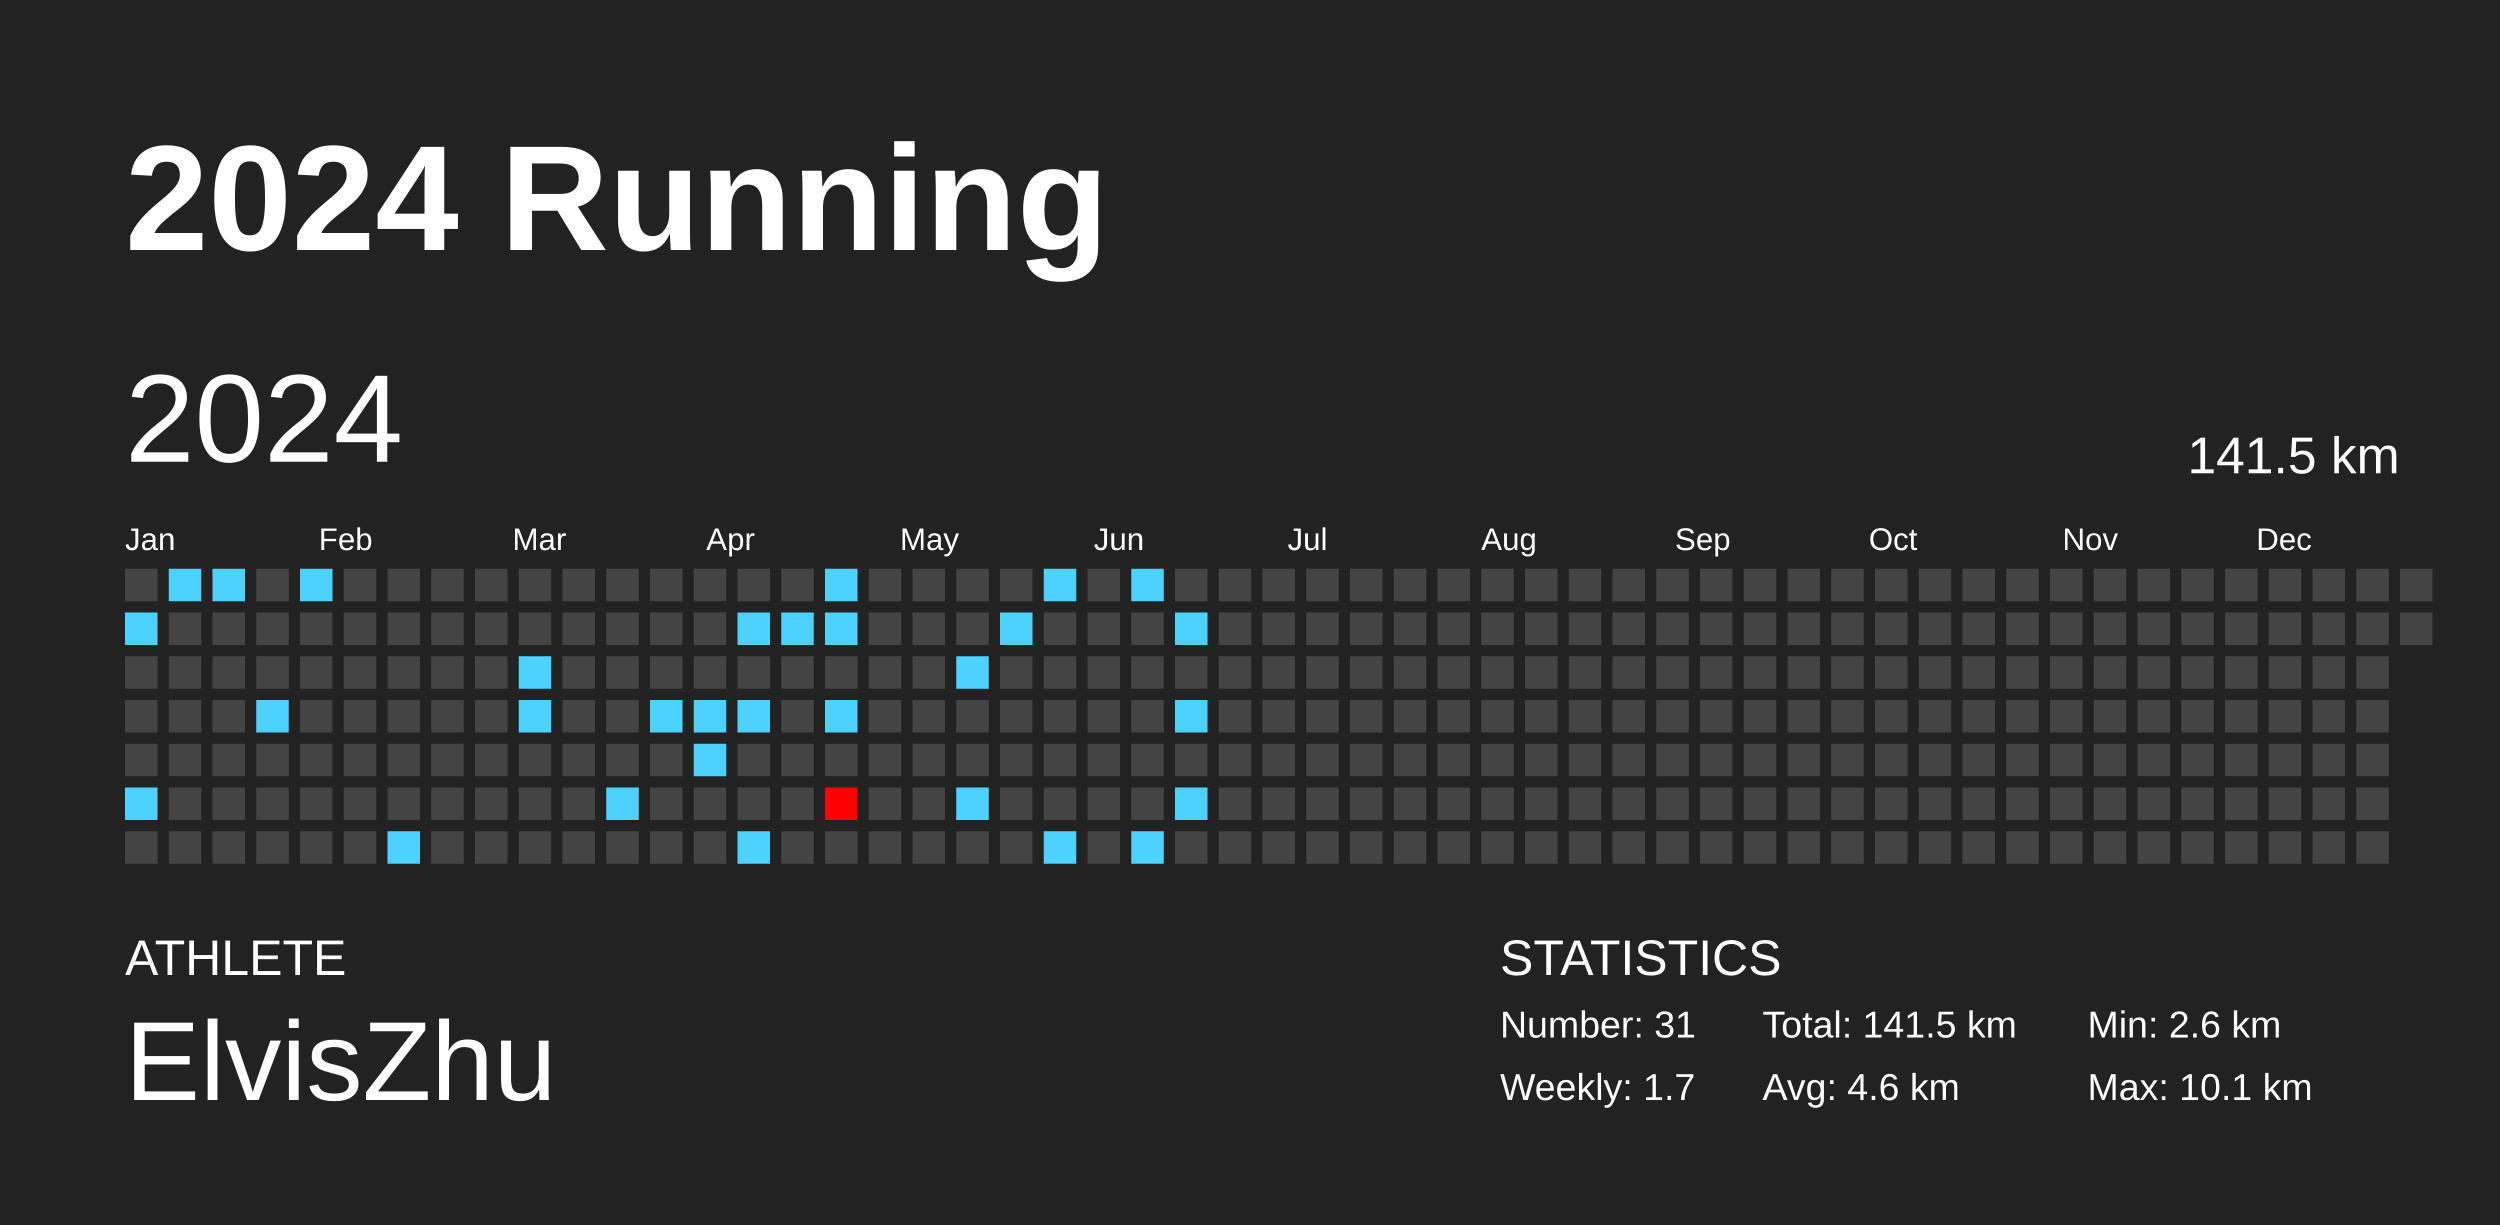
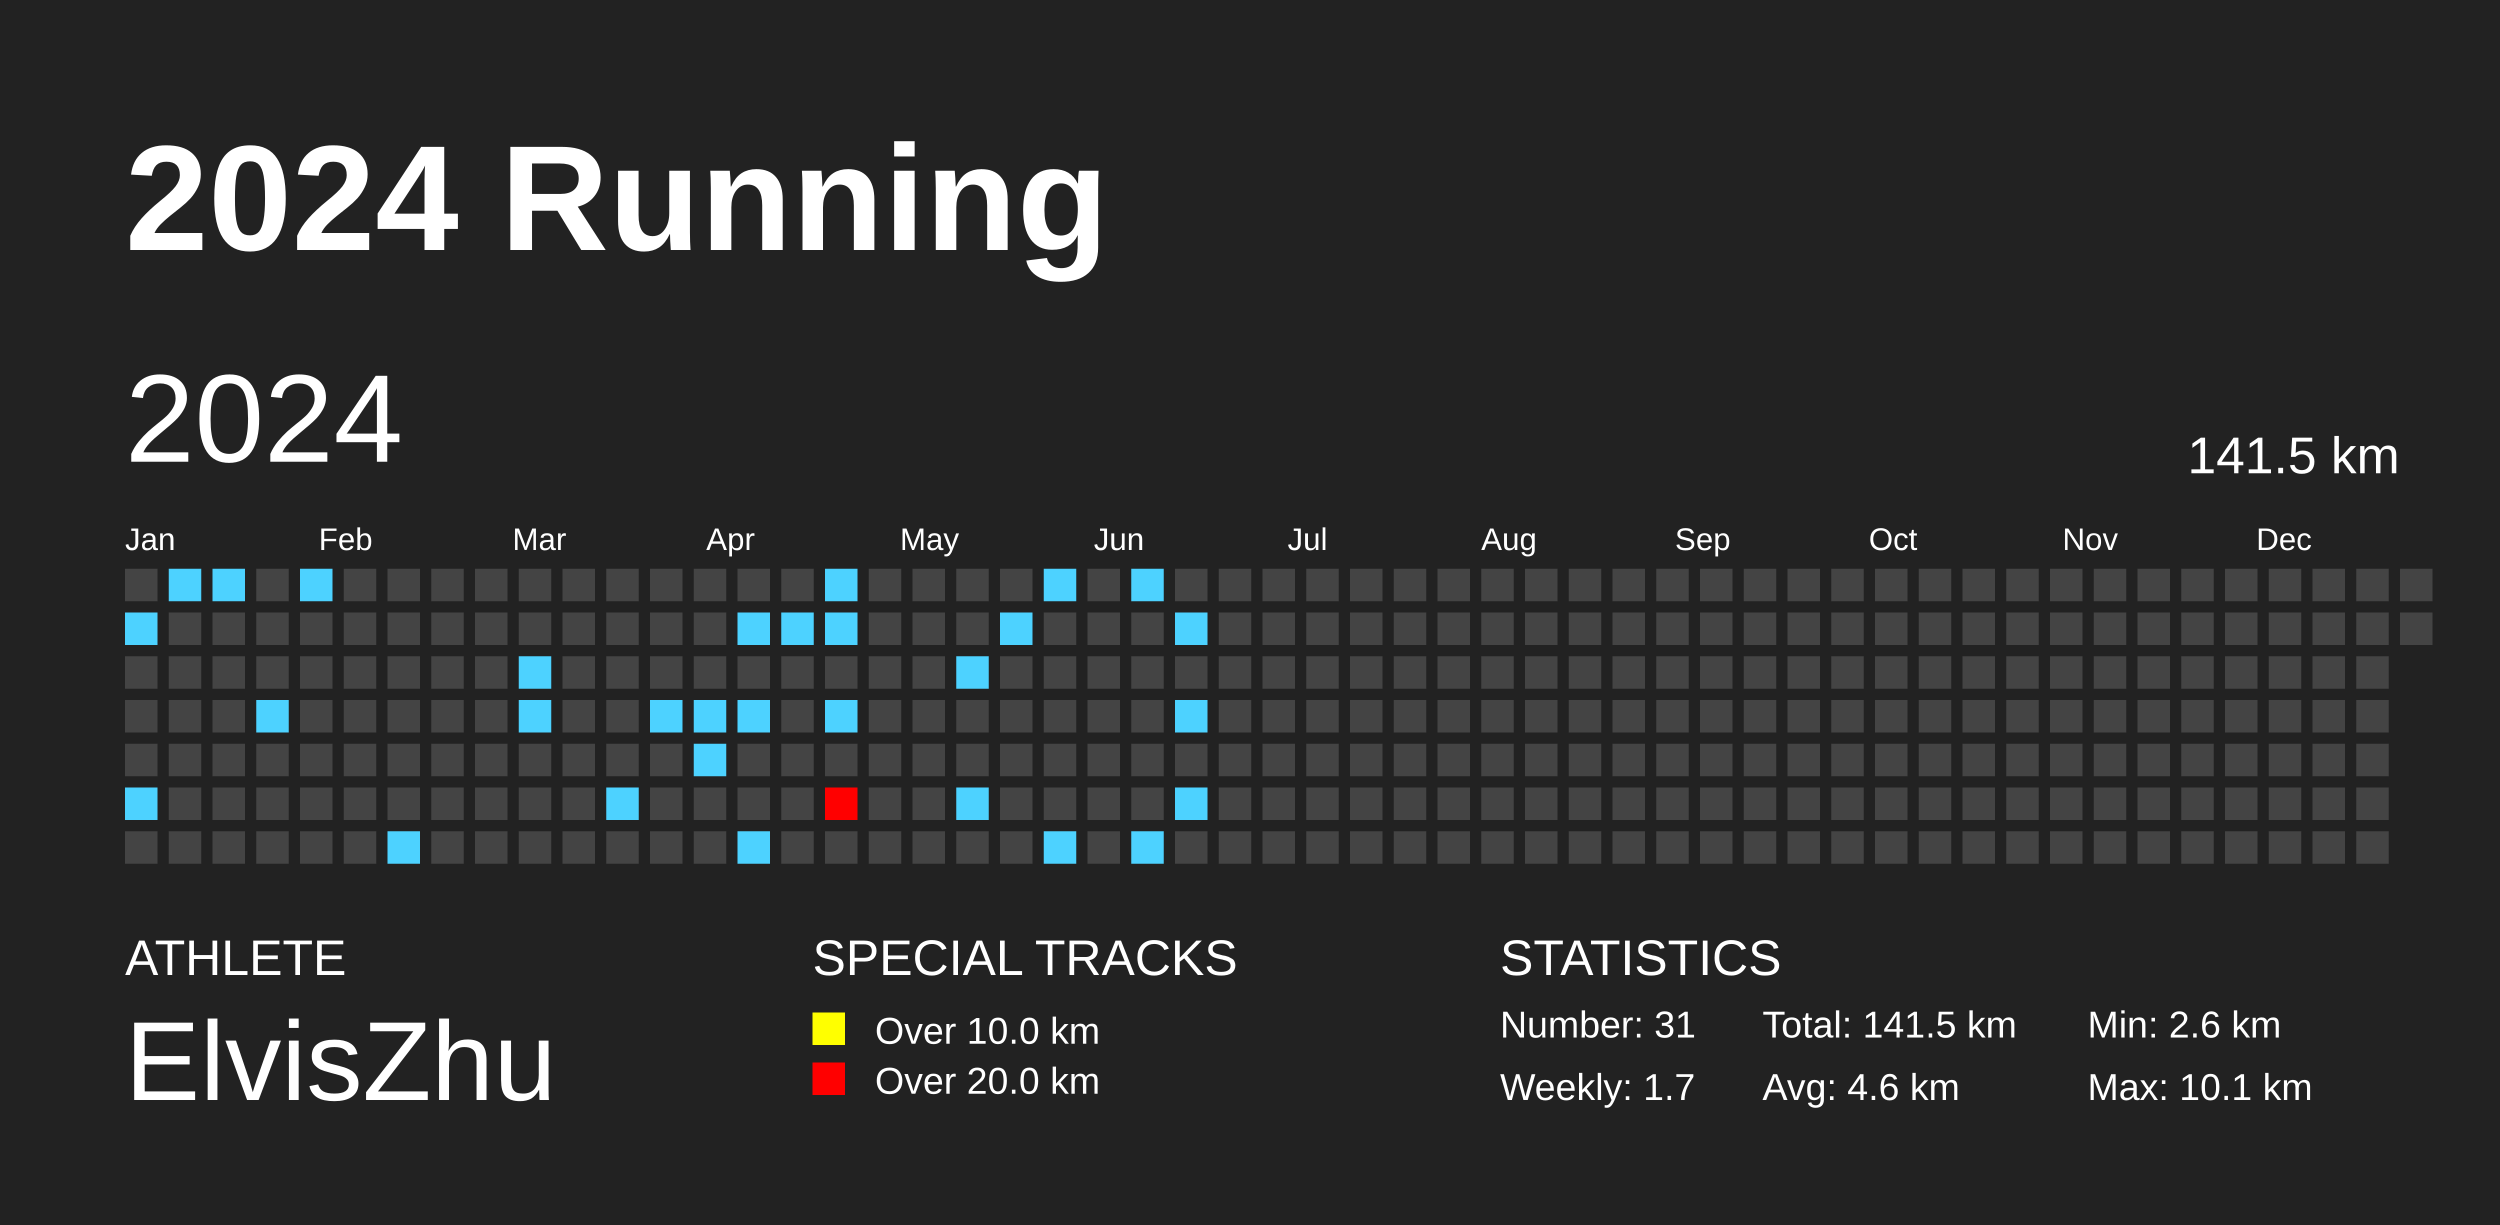
<svg xmlns="http://www.w3.org/2000/svg" baseProfile="full" height="98mm" version="1.1" viewBox="0,0,200,98" width="200mm">
  <defs />
  <rect fill="#222222" height="98" width="200" x="0" y="0" />
  <text fill="#FFFFFF" style="font-size:12px; font-family:Arial; font-weight:bold;" x="10" y="20">2024 Running</text>
  <text fill="#FFFFFF" style="font-size:4px; font-family:Arial" x="10" y="78">ATHLETE</text>
  <text fill="#FFFFFF" style="font-size:9px; font-family:Arial" x="10" y="88">ElvisZhu</text>
+   <text fill="#FFFFFF" style="font-size:4px; font-family:Arial" x="65" y="78">SPECIAL TRACKS</text>
+   <rect fill="yellow" height="2.6" width="2.6" x="65" y="81" />
+   <text fill="#FFFFFF" style="font-size:3px; font-family:Arial" x="70" y="83.5">Over 10.0 km</text>
+   <rect fill="red" height="2.6" width="2.6" x="65" y="85" />
+   <text fill="#FFFFFF" style="font-size:3px; font-family:Arial" x="70" y="87.5">Over 20.0 km</text>
  <text fill="#FFFFFF" style="font-size:4px; font-family:Arial" x="120" y="78">STATISTICS</text>
  <text fill="#FFFFFF" style="font-size:3px; font-family:Arial" x="120" y="83">Number: 31</text>
  <text fill="#FFFFFF" style="font-size:3px; font-family:Arial" x="120" y="88">Weekly: 1.7</text>
  <text fill="#FFFFFF" style="font-size:3px; font-family:Arial" x="141" y="83">Total: 141.5 km</text>
  <text fill="#FFFFFF" style="font-size:3px; font-family:Arial" x="141" y="88">Avg: 4.6 km</text>
  <text fill="#FFFFFF" style="font-size:3px; font-family:Arial" x="167" y="83">Min: 2.6 km</text>
  <text fill="#FFFFFF" style="font-size:3px; font-family:Arial" x="167" y="88">Max: 10.1 km</text>
  <text dominant-baseline="hanging" fill="#FFFFFF" style="font-size:10.0px; font-family:Arial;" x="10" y="30">2024</text>
  <text dominant-baseline="hanging" fill="#FFFFFF" style="font-size:4.125px; font-family:Arial;" x="175" y="35">141.5 km</text>
  <text fill="#FFFFFF" style="font-size:2.5px; font-family:Arial" x="10.0" y="44">Jan</text>
  <text fill="#FFFFFF" style="font-size:2.5px; font-family:Arial" x="25.5" y="44">Feb</text>
  <text fill="#FFFFFF" style="font-size:2.5px; font-family:Arial" x="41.0" y="44">Mar</text>
  <text fill="#FFFFFF" style="font-size:2.5px; font-family:Arial" x="56.5" y="44">Apr</text>
  <text fill="#FFFFFF" style="font-size:2.5px; font-family:Arial" x="72.0" y="44">May</text>
  <text fill="#FFFFFF" style="font-size:2.5px; font-family:Arial" x="87.5" y="44">Jun</text>
  <text fill="#FFFFFF" style="font-size:2.5px; font-family:Arial" x="103.0" y="44">Jul</text>
  <text fill="#FFFFFF" style="font-size:2.5px; font-family:Arial" x="118.5" y="44">Aug</text>
  <text fill="#FFFFFF" style="font-size:2.5px; font-family:Arial" x="134.0" y="44">Sep</text>
  <text fill="#FFFFFF" style="font-size:2.5px; font-family:Arial" x="149.5" y="44">Oct</text>
  <text fill="#FFFFFF" style="font-size:2.5px; font-family:Arial" x="165.0" y="44">Nov</text>
  <text fill="#FFFFFF" style="font-size:2.5px; font-family:Arial" x="180.5" y="44">Dec</text>
  <rect fill="#444444" height="2.6" width="2.6" x="10.0" y="45.5" />
  <rect fill="#4dd2ff" height="2.6" width="2.6" x="10.0" y="49.0" />
  <rect fill="#444444" height="2.6" width="2.6" x="10.0" y="52.5" />
  <rect fill="#444444" height="2.6" width="2.6" x="10.0" y="56.0" />
  <rect fill="#444444" height="2.6" width="2.6" x="10.0" y="59.5" />
  <rect fill="#4dd2ff" height="2.6" width="2.6" x="10.0" y="63.0" />
  <rect fill="#444444" height="2.6" width="2.6" x="10.0" y="66.5" />
  <rect fill="#4dd2ff" height="2.6" width="2.6" x="13.5" y="45.5" />
  <rect fill="#444444" height="2.6" width="2.6" x="13.5" y="49.0" />
  <rect fill="#444444" height="2.6" width="2.6" x="13.5" y="52.5" />
  <rect fill="#444444" height="2.6" width="2.6" x="13.5" y="56.0" />
  <rect fill="#444444" height="2.6" width="2.6" x="13.5" y="59.5" />
  <rect fill="#444444" height="2.6" width="2.6" x="13.5" y="63.0" />
  <rect fill="#444444" height="2.6" width="2.6" x="13.5" y="66.5" />
  <rect fill="#4dd2ff" height="2.6" width="2.6" x="17.0" y="45.5" />
  <rect fill="#444444" height="2.6" width="2.6" x="17.0" y="49.0" />
  <rect fill="#444444" height="2.6" width="2.6" x="17.0" y="52.5" />
  <rect fill="#444444" height="2.6" width="2.6" x="17.0" y="56.0" />
  <rect fill="#444444" height="2.6" width="2.6" x="17.0" y="59.5" />
  <rect fill="#444444" height="2.6" width="2.6" x="17.0" y="63.0" />
  <rect fill="#444444" height="2.6" width="2.6" x="17.0" y="66.5" />
  <rect fill="#444444" height="2.6" width="2.6" x="20.5" y="45.5" />
  <rect fill="#444444" height="2.6" width="2.6" x="20.5" y="49.0" />
  <rect fill="#444444" height="2.6" width="2.6" x="20.5" y="52.5" />
  <rect fill="#4dd2ff" height="2.6" width="2.6" x="20.5" y="56.0" />
  <rect fill="#444444" height="2.6" width="2.6" x="20.5" y="59.5" />
  <rect fill="#444444" height="2.6" width="2.6" x="20.5" y="63.0" />
  <rect fill="#444444" height="2.6" width="2.6" x="20.5" y="66.5" />
  <rect fill="#4dd2ff" height="2.6" width="2.6" x="24.0" y="45.5" />
  <rect fill="#444444" height="2.6" width="2.6" x="24.0" y="49.0" />
  <rect fill="#444444" height="2.6" width="2.6" x="24.0" y="52.5" />
  <rect fill="#444444" height="2.6" width="2.6" x="24.0" y="56.0" />
  <rect fill="#444444" height="2.6" width="2.6" x="24.0" y="59.5" />
  <rect fill="#444444" height="2.6" width="2.6" x="24.0" y="63.0" />
  <rect fill="#444444" height="2.6" width="2.6" x="24.0" y="66.5" />
  <rect fill="#444444" height="2.6" width="2.6" x="27.5" y="45.5" />
  <rect fill="#444444" height="2.6" width="2.6" x="27.5" y="49.0" />
  <rect fill="#444444" height="2.6" width="2.6" x="27.5" y="52.5" />
  <rect fill="#444444" height="2.6" width="2.6" x="27.5" y="56.0" />
  <rect fill="#444444" height="2.6" width="2.6" x="27.5" y="59.5" />
  <rect fill="#444444" height="2.6" width="2.6" x="27.5" y="63.0" />
  <rect fill="#444444" height="2.6" width="2.6" x="27.5" y="66.5" />
  <rect fill="#444444" height="2.6" width="2.6" x="31.0" y="45.5" />
  <rect fill="#444444" height="2.6" width="2.6" x="31.0" y="49.0" />
  <rect fill="#444444" height="2.6" width="2.6" x="31.0" y="52.5" />
  <rect fill="#444444" height="2.6" width="2.6" x="31.0" y="56.0" />
  <rect fill="#444444" height="2.6" width="2.6" x="31.0" y="59.5" />
  <rect fill="#444444" height="2.6" width="2.6" x="31.0" y="63.0" />
  <rect fill="#4dd2ff" height="2.6" width="2.6" x="31.0" y="66.5" />
  <rect fill="#444444" height="2.6" width="2.6" x="34.5" y="45.5" />
  <rect fill="#444444" height="2.6" width="2.6" x="34.5" y="49.0" />
  <rect fill="#444444" height="2.6" width="2.6" x="34.5" y="52.5" />
  <rect fill="#444444" height="2.6" width="2.6" x="34.5" y="56.0" />
  <rect fill="#444444" height="2.6" width="2.6" x="34.5" y="59.5" />
  <rect fill="#444444" height="2.6" width="2.6" x="34.5" y="63.0" />
  <rect fill="#444444" height="2.6" width="2.6" x="34.5" y="66.5" />
  <rect fill="#444444" height="2.6" width="2.6" x="38.0" y="45.5" />
  <rect fill="#444444" height="2.6" width="2.6" x="38.0" y="49.0" />
  <rect fill="#444444" height="2.6" width="2.6" x="38.0" y="52.5" />
  <rect fill="#444444" height="2.6" width="2.6" x="38.0" y="56.0" />
  <rect fill="#444444" height="2.6" width="2.6" x="38.0" y="59.5" />
  <rect fill="#444444" height="2.6" width="2.6" x="38.0" y="63.0" />
  <rect fill="#444444" height="2.6" width="2.6" x="38.0" y="66.5" />
  <rect fill="#444444" height="2.6" width="2.6" x="41.5" y="45.5" />
  <rect fill="#444444" height="2.6" width="2.6" x="41.5" y="49.0" />
  <rect fill="#4dd2ff" height="2.6" width="2.6" x="41.5" y="52.5" />
  <rect fill="#4dd2ff" height="2.6" width="2.6" x="41.5" y="56.0" />
  <rect fill="#444444" height="2.6" width="2.6" x="41.5" y="59.5" />
  <rect fill="#444444" height="2.6" width="2.6" x="41.5" y="63.0" />
  <rect fill="#444444" height="2.6" width="2.6" x="41.5" y="66.5" />
  <rect fill="#444444" height="2.6" width="2.6" x="45.0" y="45.5" />
  <rect fill="#444444" height="2.6" width="2.6" x="45.0" y="49.0" />
  <rect fill="#444444" height="2.6" width="2.6" x="45.0" y="52.5" />
  <rect fill="#444444" height="2.6" width="2.6" x="45.0" y="56.0" />
  <rect fill="#444444" height="2.6" width="2.6" x="45.0" y="59.5" />
  <rect fill="#444444" height="2.6" width="2.6" x="45.0" y="63.0" />
  <rect fill="#444444" height="2.6" width="2.6" x="45.0" y="66.5" />
  <rect fill="#444444" height="2.6" width="2.6" x="48.5" y="45.5" />
  <rect fill="#444444" height="2.6" width="2.6" x="48.5" y="49.0" />
  <rect fill="#444444" height="2.6" width="2.6" x="48.5" y="52.5" />
  <rect fill="#444444" height="2.6" width="2.6" x="48.5" y="56.0" />
  <rect fill="#444444" height="2.6" width="2.6" x="48.5" y="59.5" />
  <rect fill="#4dd2ff" height="2.6" width="2.6" x="48.5" y="63.0" />
  <rect fill="#444444" height="2.6" width="2.6" x="48.5" y="66.5" />
  <rect fill="#444444" height="2.6" width="2.6" x="52.0" y="45.5" />
  <rect fill="#444444" height="2.6" width="2.6" x="52.0" y="49.0" />
  <rect fill="#444444" height="2.6" width="2.6" x="52.0" y="52.5" />
  <rect fill="#4dd2ff" height="2.6" width="2.6" x="52.0" y="56.0" />
  <rect fill="#444444" height="2.6" width="2.6" x="52.0" y="59.5" />
  <rect fill="#444444" height="2.6" width="2.6" x="52.0" y="63.0" />
  <rect fill="#444444" height="2.6" width="2.6" x="52.0" y="66.5" />
  <rect fill="#444444" height="2.6" width="2.6" x="55.5" y="45.5" />
  <rect fill="#444444" height="2.6" width="2.6" x="55.5" y="49.0" />
  <rect fill="#444444" height="2.6" width="2.6" x="55.5" y="52.5" />
  <rect fill="#4dd2ff" height="2.6" width="2.6" x="55.5" y="56.0" />
  <rect fill="#4dd2ff" height="2.6" width="2.6" x="55.5" y="59.5" />
  <rect fill="#444444" height="2.6" width="2.6" x="55.5" y="63.0" />
  <rect fill="#444444" height="2.6" width="2.6" x="55.5" y="66.5" />
  <rect fill="#444444" height="2.6" width="2.6" x="59.0" y="45.5" />
  <rect fill="#4dd2ff" height="2.6" width="2.6" x="59.0" y="49.0" />
  <rect fill="#444444" height="2.6" width="2.6" x="59.0" y="52.5" />
  <rect fill="#4dd2ff" height="2.6" width="2.6" x="59.0" y="56.0" />
  <rect fill="#444444" height="2.6" width="2.6" x="59.0" y="59.5" />
  <rect fill="#444444" height="2.6" width="2.6" x="59.0" y="63.0" />
  <rect fill="#4dd2ff" height="2.6" width="2.6" x="59.0" y="66.5" />
  <rect fill="#444444" height="2.6" width="2.6" x="62.5" y="45.5" />
  <rect fill="#4dd2ff" height="2.6" width="2.6" x="62.5" y="49.0" />
  <rect fill="#444444" height="2.6" width="2.6" x="62.5" y="52.5" />
  <rect fill="#444444" height="2.6" width="2.6" x="62.5" y="56.0" />
  <rect fill="#444444" height="2.6" width="2.6" x="62.5" y="59.5" />
  <rect fill="#444444" height="2.6" width="2.6" x="62.5" y="63.0" />
  <rect fill="#444444" height="2.6" width="2.6" x="62.5" y="66.5" />
  <rect fill="#4dd2ff" height="2.6" width="2.6" x="66.0" y="45.5" />
  <rect fill="#4dd2ff" height="2.6" width="2.6" x="66.0" y="49.0" />
  <rect fill="#444444" height="2.6" width="2.6" x="66.0" y="52.5" />
  <rect fill="#4dd2ff" height="2.6" width="2.6" x="66.0" y="56.0" />
  <rect fill="#444444" height="2.6" width="2.6" x="66.0" y="59.5" />
  <rect fill="#ff0000" height="2.6" width="2.6" x="66.0" y="63.0" />
  <rect fill="#444444" height="2.6" width="2.6" x="66.0" y="66.5" />
  <rect fill="#444444" height="2.6" width="2.6" x="69.5" y="45.5" />
  <rect fill="#444444" height="2.6" width="2.6" x="69.5" y="49.0" />
  <rect fill="#444444" height="2.6" width="2.6" x="69.5" y="52.5" />
  <rect fill="#444444" height="2.6" width="2.6" x="69.5" y="56.0" />
  <rect fill="#444444" height="2.6" width="2.6" x="69.5" y="59.5" />
  <rect fill="#444444" height="2.6" width="2.6" x="69.5" y="63.0" />
  <rect fill="#444444" height="2.6" width="2.6" x="69.5" y="66.5" />
  <rect fill="#444444" height="2.6" width="2.6" x="73.0" y="45.5" />
  <rect fill="#444444" height="2.6" width="2.6" x="73.0" y="49.0" />
  <rect fill="#444444" height="2.6" width="2.6" x="73.0" y="52.5" />
  <rect fill="#444444" height="2.6" width="2.6" x="73.0" y="56.0" />
  <rect fill="#444444" height="2.6" width="2.6" x="73.0" y="59.5" />
  <rect fill="#444444" height="2.6" width="2.6" x="73.0" y="63.0" />
  <rect fill="#444444" height="2.6" width="2.6" x="73.0" y="66.5" />
  <rect fill="#444444" height="2.6" width="2.6" x="76.5" y="45.5" />
  <rect fill="#444444" height="2.6" width="2.6" x="76.5" y="49.0" />
  <rect fill="#4dd2ff" height="2.6" width="2.6" x="76.5" y="52.5" />
  <rect fill="#444444" height="2.6" width="2.6" x="76.5" y="56.0" />
  <rect fill="#444444" height="2.6" width="2.6" x="76.5" y="59.5" />
  <rect fill="#4dd2ff" height="2.6" width="2.6" x="76.5" y="63.0" />
  <rect fill="#444444" height="2.6" width="2.6" x="76.5" y="66.5" />
  <rect fill="#444444" height="2.6" width="2.6" x="80.0" y="45.5" />
  <rect fill="#4dd2ff" height="2.6" width="2.6" x="80.0" y="49.0" />
  <rect fill="#444444" height="2.6" width="2.6" x="80.0" y="52.5" />
  <rect fill="#444444" height="2.6" width="2.6" x="80.0" y="56.0" />
  <rect fill="#444444" height="2.6" width="2.6" x="80.0" y="59.5" />
  <rect fill="#444444" height="2.6" width="2.6" x="80.0" y="63.0" />
  <rect fill="#444444" height="2.6" width="2.6" x="80.0" y="66.5" />
  <rect fill="#4dd2ff" height="2.6" width="2.6" x="83.5" y="45.5" />
  <rect fill="#444444" height="2.6" width="2.6" x="83.5" y="49.0" />
  <rect fill="#444444" height="2.6" width="2.6" x="83.5" y="52.5" />
  <rect fill="#444444" height="2.6" width="2.6" x="83.5" y="56.0" />
  <rect fill="#444444" height="2.6" width="2.6" x="83.5" y="59.5" />
  <rect fill="#444444" height="2.6" width="2.6" x="83.5" y="63.0" />
  <rect fill="#4dd2ff" height="2.6" width="2.6" x="83.5" y="66.5" />
  <rect fill="#444444" height="2.6" width="2.6" x="87.0" y="45.5" />
  <rect fill="#444444" height="2.6" width="2.6" x="87.0" y="49.0" />
  <rect fill="#444444" height="2.6" width="2.6" x="87.0" y="52.5" />
  <rect fill="#444444" height="2.6" width="2.6" x="87.0" y="56.0" />
  <rect fill="#444444" height="2.6" width="2.6" x="87.0" y="59.5" />
  <rect fill="#444444" height="2.6" width="2.6" x="87.0" y="63.0" />
  <rect fill="#444444" height="2.6" width="2.6" x="87.0" y="66.5" />
  <rect fill="#4dd2ff" height="2.6" width="2.6" x="90.5" y="45.5" />
  <rect fill="#444444" height="2.6" width="2.6" x="90.5" y="49.0" />
  <rect fill="#444444" height="2.6" width="2.6" x="90.5" y="52.5" />
  <rect fill="#444444" height="2.6" width="2.6" x="90.5" y="56.0" />
  <rect fill="#444444" height="2.6" width="2.6" x="90.5" y="59.5" />
  <rect fill="#444444" height="2.6" width="2.6" x="90.5" y="63.0" />
  <rect fill="#4dd2ff" height="2.6" width="2.6" x="90.5" y="66.5" />
  <rect fill="#444444" height="2.6" width="2.6" x="94.0" y="45.5" />
  <rect fill="#4dd2ff" height="2.6" width="2.6" x="94.0" y="49.0" />
  <rect fill="#444444" height="2.6" width="2.6" x="94.0" y="52.5" />
  <rect fill="#4dd2ff" height="2.6" width="2.6" x="94.0" y="56.0" />
  <rect fill="#444444" height="2.6" width="2.6" x="94.0" y="59.5" />
  <rect fill="#4dd2ff" height="2.6" width="2.6" x="94.0" y="63.0" />
  <rect fill="#444444" height="2.6" width="2.6" x="94.0" y="66.5" />
  <rect fill="#444444" height="2.6" width="2.6" x="97.5" y="45.5" />
  <rect fill="#444444" height="2.6" width="2.6" x="97.5" y="49.0" />
  <rect fill="#444444" height="2.6" width="2.6" x="97.5" y="52.5" />
  <rect fill="#444444" height="2.6" width="2.6" x="97.5" y="56.0" />
  <rect fill="#444444" height="2.6" width="2.6" x="97.5" y="59.5" />
  <rect fill="#444444" height="2.6" width="2.6" x="97.5" y="63.0" />
  <rect fill="#444444" height="2.6" width="2.6" x="97.5" y="66.5" />
  <rect fill="#444444" height="2.6" width="2.6" x="101.0" y="45.5" />
  <rect fill="#444444" height="2.6" width="2.6" x="101.0" y="49.0" />
  <rect fill="#444444" height="2.6" width="2.6" x="101.0" y="52.5" />
  <rect fill="#444444" height="2.6" width="2.6" x="101.0" y="56.0" />
  <rect fill="#444444" height="2.6" width="2.6" x="101.0" y="59.5" />
  <rect fill="#444444" height="2.6" width="2.6" x="101.0" y="63.0" />
  <rect fill="#444444" height="2.6" width="2.6" x="101.0" y="66.5" />
  <rect fill="#444444" height="2.6" width="2.6" x="104.5" y="45.5" />
  <rect fill="#444444" height="2.6" width="2.6" x="104.5" y="49.0" />
  <rect fill="#444444" height="2.6" width="2.6" x="104.5" y="52.5" />
  <rect fill="#444444" height="2.6" width="2.6" x="104.5" y="56.0" />
  <rect fill="#444444" height="2.6" width="2.6" x="104.5" y="59.5" />
  <rect fill="#444444" height="2.6" width="2.6" x="104.5" y="63.0" />
  <rect fill="#444444" height="2.6" width="2.6" x="104.5" y="66.5" />
  <rect fill="#444444" height="2.6" width="2.6" x="108.0" y="45.5" />
  <rect fill="#444444" height="2.6" width="2.6" x="108.0" y="49.0" />
  <rect fill="#444444" height="2.6" width="2.6" x="108.0" y="52.5" />
  <rect fill="#444444" height="2.6" width="2.6" x="108.0" y="56.0" />
  <rect fill="#444444" height="2.6" width="2.6" x="108.0" y="59.5" />
  <rect fill="#444444" height="2.6" width="2.6" x="108.0" y="63.0" />
  <rect fill="#444444" height="2.6" width="2.6" x="108.0" y="66.5" />
  <rect fill="#444444" height="2.6" width="2.6" x="111.5" y="45.5" />
  <rect fill="#444444" height="2.6" width="2.6" x="111.5" y="49.0" />
  <rect fill="#444444" height="2.6" width="2.6" x="111.5" y="52.5" />
  <rect fill="#444444" height="2.6" width="2.6" x="111.5" y="56.0" />
  <rect fill="#444444" height="2.6" width="2.6" x="111.5" y="59.5" />
  <rect fill="#444444" height="2.6" width="2.6" x="111.5" y="63.0" />
  <rect fill="#444444" height="2.6" width="2.6" x="111.5" y="66.5" />
  <rect fill="#444444" height="2.6" width="2.6" x="115.0" y="45.5" />
  <rect fill="#444444" height="2.6" width="2.6" x="115.0" y="49.0" />
  <rect fill="#444444" height="2.6" width="2.6" x="115.0" y="52.5" />
  <rect fill="#444444" height="2.6" width="2.6" x="115.0" y="56.0" />
  <rect fill="#444444" height="2.6" width="2.6" x="115.0" y="59.5" />
  <rect fill="#444444" height="2.6" width="2.6" x="115.0" y="63.0" />
  <rect fill="#444444" height="2.6" width="2.6" x="115.0" y="66.5" />
  <rect fill="#444444" height="2.6" width="2.6" x="118.5" y="45.5" />
  <rect fill="#444444" height="2.6" width="2.6" x="118.5" y="49.0" />
  <rect fill="#444444" height="2.6" width="2.6" x="118.5" y="52.5" />
  <rect fill="#444444" height="2.6" width="2.6" x="118.5" y="56.0" />
  <rect fill="#444444" height="2.6" width="2.6" x="118.5" y="59.5" />
  <rect fill="#444444" height="2.6" width="2.6" x="118.5" y="63.0" />
  <rect fill="#444444" height="2.6" width="2.6" x="118.5" y="66.5" />
  <rect fill="#444444" height="2.6" width="2.6" x="122.0" y="45.5" />
  <rect fill="#444444" height="2.6" width="2.6" x="122.0" y="49.0" />
  <rect fill="#444444" height="2.6" width="2.6" x="122.0" y="52.5" />
  <rect fill="#444444" height="2.6" width="2.6" x="122.0" y="56.0" />
  <rect fill="#444444" height="2.6" width="2.6" x="122.0" y="59.5" />
  <rect fill="#444444" height="2.6" width="2.6" x="122.0" y="63.0" />
  <rect fill="#444444" height="2.6" width="2.6" x="122.0" y="66.5" />
  <rect fill="#444444" height="2.6" width="2.6" x="125.5" y="45.5" />
  <rect fill="#444444" height="2.6" width="2.6" x="125.5" y="49.0" />
  <rect fill="#444444" height="2.6" width="2.6" x="125.5" y="52.5" />
  <rect fill="#444444" height="2.6" width="2.6" x="125.5" y="56.0" />
  <rect fill="#444444" height="2.6" width="2.6" x="125.5" y="59.5" />
  <rect fill="#444444" height="2.6" width="2.6" x="125.5" y="63.0" />
  <rect fill="#444444" height="2.6" width="2.6" x="125.5" y="66.5" />
  <rect fill="#444444" height="2.6" width="2.6" x="129.0" y="45.5" />
  <rect fill="#444444" height="2.6" width="2.6" x="129.0" y="49.0" />
  <rect fill="#444444" height="2.6" width="2.6" x="129.0" y="52.5" />
  <rect fill="#444444" height="2.6" width="2.6" x="129.0" y="56.0" />
  <rect fill="#444444" height="2.6" width="2.6" x="129.0" y="59.5" />
  <rect fill="#444444" height="2.6" width="2.6" x="129.0" y="63.0" />
  <rect fill="#444444" height="2.6" width="2.6" x="129.0" y="66.5" />
  <rect fill="#444444" height="2.6" width="2.6" x="132.5" y="45.5" />
  <rect fill="#444444" height="2.6" width="2.6" x="132.5" y="49.0" />
  <rect fill="#444444" height="2.6" width="2.6" x="132.5" y="52.5" />
  <rect fill="#444444" height="2.6" width="2.6" x="132.5" y="56.0" />
  <rect fill="#444444" height="2.6" width="2.6" x="132.5" y="59.5" />
  <rect fill="#444444" height="2.6" width="2.6" x="132.5" y="63.0" />
  <rect fill="#444444" height="2.6" width="2.6" x="132.5" y="66.5" />
  <rect fill="#444444" height="2.6" width="2.6" x="136.0" y="45.5" />
  <rect fill="#444444" height="2.6" width="2.6" x="136.0" y="49.0" />
  <rect fill="#444444" height="2.6" width="2.6" x="136.0" y="52.5" />
  <rect fill="#444444" height="2.6" width="2.6" x="136.0" y="56.0" />
  <rect fill="#444444" height="2.6" width="2.6" x="136.0" y="59.5" />
  <rect fill="#444444" height="2.6" width="2.6" x="136.0" y="63.0" />
  <rect fill="#444444" height="2.6" width="2.6" x="136.0" y="66.5" />
  <rect fill="#444444" height="2.6" width="2.6" x="139.5" y="45.5" />
  <rect fill="#444444" height="2.6" width="2.6" x="139.5" y="49.0" />
  <rect fill="#444444" height="2.6" width="2.6" x="139.5" y="52.5" />
  <rect fill="#444444" height="2.6" width="2.6" x="139.5" y="56.0" />
  <rect fill="#444444" height="2.6" width="2.6" x="139.5" y="59.5" />
  <rect fill="#444444" height="2.6" width="2.6" x="139.5" y="63.0" />
  <rect fill="#444444" height="2.6" width="2.6" x="139.5" y="66.5" />
  <rect fill="#444444" height="2.6" width="2.6" x="143.0" y="45.5" />
  <rect fill="#444444" height="2.6" width="2.6" x="143.0" y="49.0" />
  <rect fill="#444444" height="2.6" width="2.6" x="143.0" y="52.5" />
  <rect fill="#444444" height="2.6" width="2.6" x="143.0" y="56.0" />
  <rect fill="#444444" height="2.6" width="2.6" x="143.0" y="59.5" />
  <rect fill="#444444" height="2.6" width="2.6" x="143.0" y="63.0" />
  <rect fill="#444444" height="2.6" width="2.6" x="143.0" y="66.5" />
  <rect fill="#444444" height="2.6" width="2.6" x="146.5" y="45.5" />
  <rect fill="#444444" height="2.6" width="2.6" x="146.5" y="49.0" />
  <rect fill="#444444" height="2.6" width="2.6" x="146.5" y="52.5" />
  <rect fill="#444444" height="2.6" width="2.6" x="146.5" y="56.0" />
  <rect fill="#444444" height="2.6" width="2.6" x="146.5" y="59.5" />
  <rect fill="#444444" height="2.6" width="2.6" x="146.5" y="63.0" />
  <rect fill="#444444" height="2.6" width="2.6" x="146.5" y="66.5" />
  <rect fill="#444444" height="2.6" width="2.6" x="150.0" y="45.5" />
  <rect fill="#444444" height="2.6" width="2.6" x="150.0" y="49.0" />
  <rect fill="#444444" height="2.6" width="2.6" x="150.0" y="52.5" />
  <rect fill="#444444" height="2.6" width="2.6" x="150.0" y="56.0" />
  <rect fill="#444444" height="2.6" width="2.6" x="150.0" y="59.5" />
  <rect fill="#444444" height="2.6" width="2.6" x="150.0" y="63.0" />
  <rect fill="#444444" height="2.6" width="2.6" x="150.0" y="66.5" />
  <rect fill="#444444" height="2.6" width="2.6" x="153.5" y="45.5" />
  <rect fill="#444444" height="2.6" width="2.6" x="153.5" y="49.0" />
  <rect fill="#444444" height="2.6" width="2.6" x="153.5" y="52.5" />
  <rect fill="#444444" height="2.6" width="2.6" x="153.5" y="56.0" />
  <rect fill="#444444" height="2.6" width="2.6" x="153.5" y="59.5" />
  <rect fill="#444444" height="2.6" width="2.6" x="153.5" y="63.0" />
  <rect fill="#444444" height="2.6" width="2.6" x="153.5" y="66.5" />
  <rect fill="#444444" height="2.6" width="2.6" x="157.0" y="45.5" />
  <rect fill="#444444" height="2.6" width="2.6" x="157.0" y="49.0" />
  <rect fill="#444444" height="2.6" width="2.6" x="157.0" y="52.5" />
  <rect fill="#444444" height="2.6" width="2.6" x="157.0" y="56.0" />
  <rect fill="#444444" height="2.6" width="2.6" x="157.0" y="59.5" />
  <rect fill="#444444" height="2.6" width="2.6" x="157.0" y="63.0" />
  <rect fill="#444444" height="2.6" width="2.6" x="157.0" y="66.5" />
  <rect fill="#444444" height="2.6" width="2.6" x="160.5" y="45.5" />
  <rect fill="#444444" height="2.6" width="2.6" x="160.5" y="49.0" />
  <rect fill="#444444" height="2.6" width="2.6" x="160.5" y="52.5" />
  <rect fill="#444444" height="2.6" width="2.6" x="160.5" y="56.0" />
  <rect fill="#444444" height="2.6" width="2.6" x="160.5" y="59.5" />
  <rect fill="#444444" height="2.6" width="2.6" x="160.5" y="63.0" />
  <rect fill="#444444" height="2.6" width="2.6" x="160.5" y="66.5" />
  <rect fill="#444444" height="2.6" width="2.6" x="164.0" y="45.5" />
  <rect fill="#444444" height="2.6" width="2.6" x="164.0" y="49.0" />
  <rect fill="#444444" height="2.6" width="2.6" x="164.0" y="52.5" />
  <rect fill="#444444" height="2.6" width="2.6" x="164.0" y="56.0" />
  <rect fill="#444444" height="2.6" width="2.6" x="164.0" y="59.5" />
  <rect fill="#444444" height="2.6" width="2.6" x="164.0" y="63.0" />
  <rect fill="#444444" height="2.6" width="2.6" x="164.0" y="66.5" />
  <rect fill="#444444" height="2.6" width="2.6" x="167.5" y="45.5" />
  <rect fill="#444444" height="2.6" width="2.6" x="167.5" y="49.0" />
  <rect fill="#444444" height="2.6" width="2.6" x="167.5" y="52.5" />
  <rect fill="#444444" height="2.6" width="2.6" x="167.5" y="56.0" />
  <rect fill="#444444" height="2.6" width="2.6" x="167.5" y="59.5" />
  <rect fill="#444444" height="2.6" width="2.6" x="167.5" y="63.0" />
  <rect fill="#444444" height="2.6" width="2.6" x="167.5" y="66.5" />
  <rect fill="#444444" height="2.6" width="2.6" x="171.0" y="45.5" />
  <rect fill="#444444" height="2.6" width="2.6" x="171.0" y="49.0" />
  <rect fill="#444444" height="2.6" width="2.6" x="171.0" y="52.5" />
  <rect fill="#444444" height="2.6" width="2.6" x="171.0" y="56.0" />
  <rect fill="#444444" height="2.6" width="2.6" x="171.0" y="59.5" />
  <rect fill="#444444" height="2.6" width="2.6" x="171.0" y="63.0" />
  <rect fill="#444444" height="2.6" width="2.6" x="171.0" y="66.5" />
  <rect fill="#444444" height="2.6" width="2.6" x="174.5" y="45.5" />
  <rect fill="#444444" height="2.6" width="2.6" x="174.5" y="49.0" />
  <rect fill="#444444" height="2.6" width="2.6" x="174.5" y="52.5" />
  <rect fill="#444444" height="2.6" width="2.6" x="174.5" y="56.0" />
  <rect fill="#444444" height="2.6" width="2.6" x="174.5" y="59.5" />
  <rect fill="#444444" height="2.6" width="2.6" x="174.5" y="63.0" />
  <rect fill="#444444" height="2.6" width="2.6" x="174.5" y="66.5" />
  <rect fill="#444444" height="2.6" width="2.6" x="178.0" y="45.5" />
  <rect fill="#444444" height="2.6" width="2.6" x="178.0" y="49.0" />
  <rect fill="#444444" height="2.6" width="2.6" x="178.0" y="52.5" />
  <rect fill="#444444" height="2.6" width="2.6" x="178.0" y="56.0" />
  <rect fill="#444444" height="2.6" width="2.6" x="178.0" y="59.5" />
  <rect fill="#444444" height="2.6" width="2.6" x="178.0" y="63.0" />
  <rect fill="#444444" height="2.6" width="2.6" x="178.0" y="66.5" />
  <rect fill="#444444" height="2.6" width="2.6" x="181.5" y="45.5" />
  <rect fill="#444444" height="2.6" width="2.6" x="181.5" y="49.0" />
  <rect fill="#444444" height="2.6" width="2.6" x="181.5" y="52.5" />
  <rect fill="#444444" height="2.6" width="2.6" x="181.5" y="56.0" />
  <rect fill="#444444" height="2.6" width="2.6" x="181.5" y="59.5" />
  <rect fill="#444444" height="2.6" width="2.6" x="181.5" y="63.0" />
  <rect fill="#444444" height="2.6" width="2.6" x="181.5" y="66.5" />
  <rect fill="#444444" height="2.6" width="2.6" x="185.0" y="45.5" />
  <rect fill="#444444" height="2.6" width="2.6" x="185.0" y="49.0" />
  <rect fill="#444444" height="2.6" width="2.6" x="185.0" y="52.5" />
  <rect fill="#444444" height="2.6" width="2.6" x="185.0" y="56.0" />
  <rect fill="#444444" height="2.6" width="2.6" x="185.0" y="59.5" />
  <rect fill="#444444" height="2.6" width="2.6" x="185.0" y="63.0" />
  <rect fill="#444444" height="2.6" width="2.6" x="185.0" y="66.5" />
  <rect fill="#444444" height="2.6" width="2.6" x="188.5" y="45.5" />
  <rect fill="#444444" height="2.6" width="2.6" x="188.5" y="49.0" />
  <rect fill="#444444" height="2.6" width="2.6" x="188.5" y="52.5" />
  <rect fill="#444444" height="2.6" width="2.6" x="188.5" y="56.0" />
  <rect fill="#444444" height="2.6" width="2.6" x="188.5" y="59.5" />
  <rect fill="#444444" height="2.6" width="2.6" x="188.5" y="63.0" />
  <rect fill="#444444" height="2.6" width="2.6" x="188.5" y="66.5" />
  <rect fill="#444444" height="2.6" width="2.6" x="192.0" y="45.5" />
  <rect fill="#444444" height="2.6" width="2.6" x="192.0" y="49.0" />
</svg>
